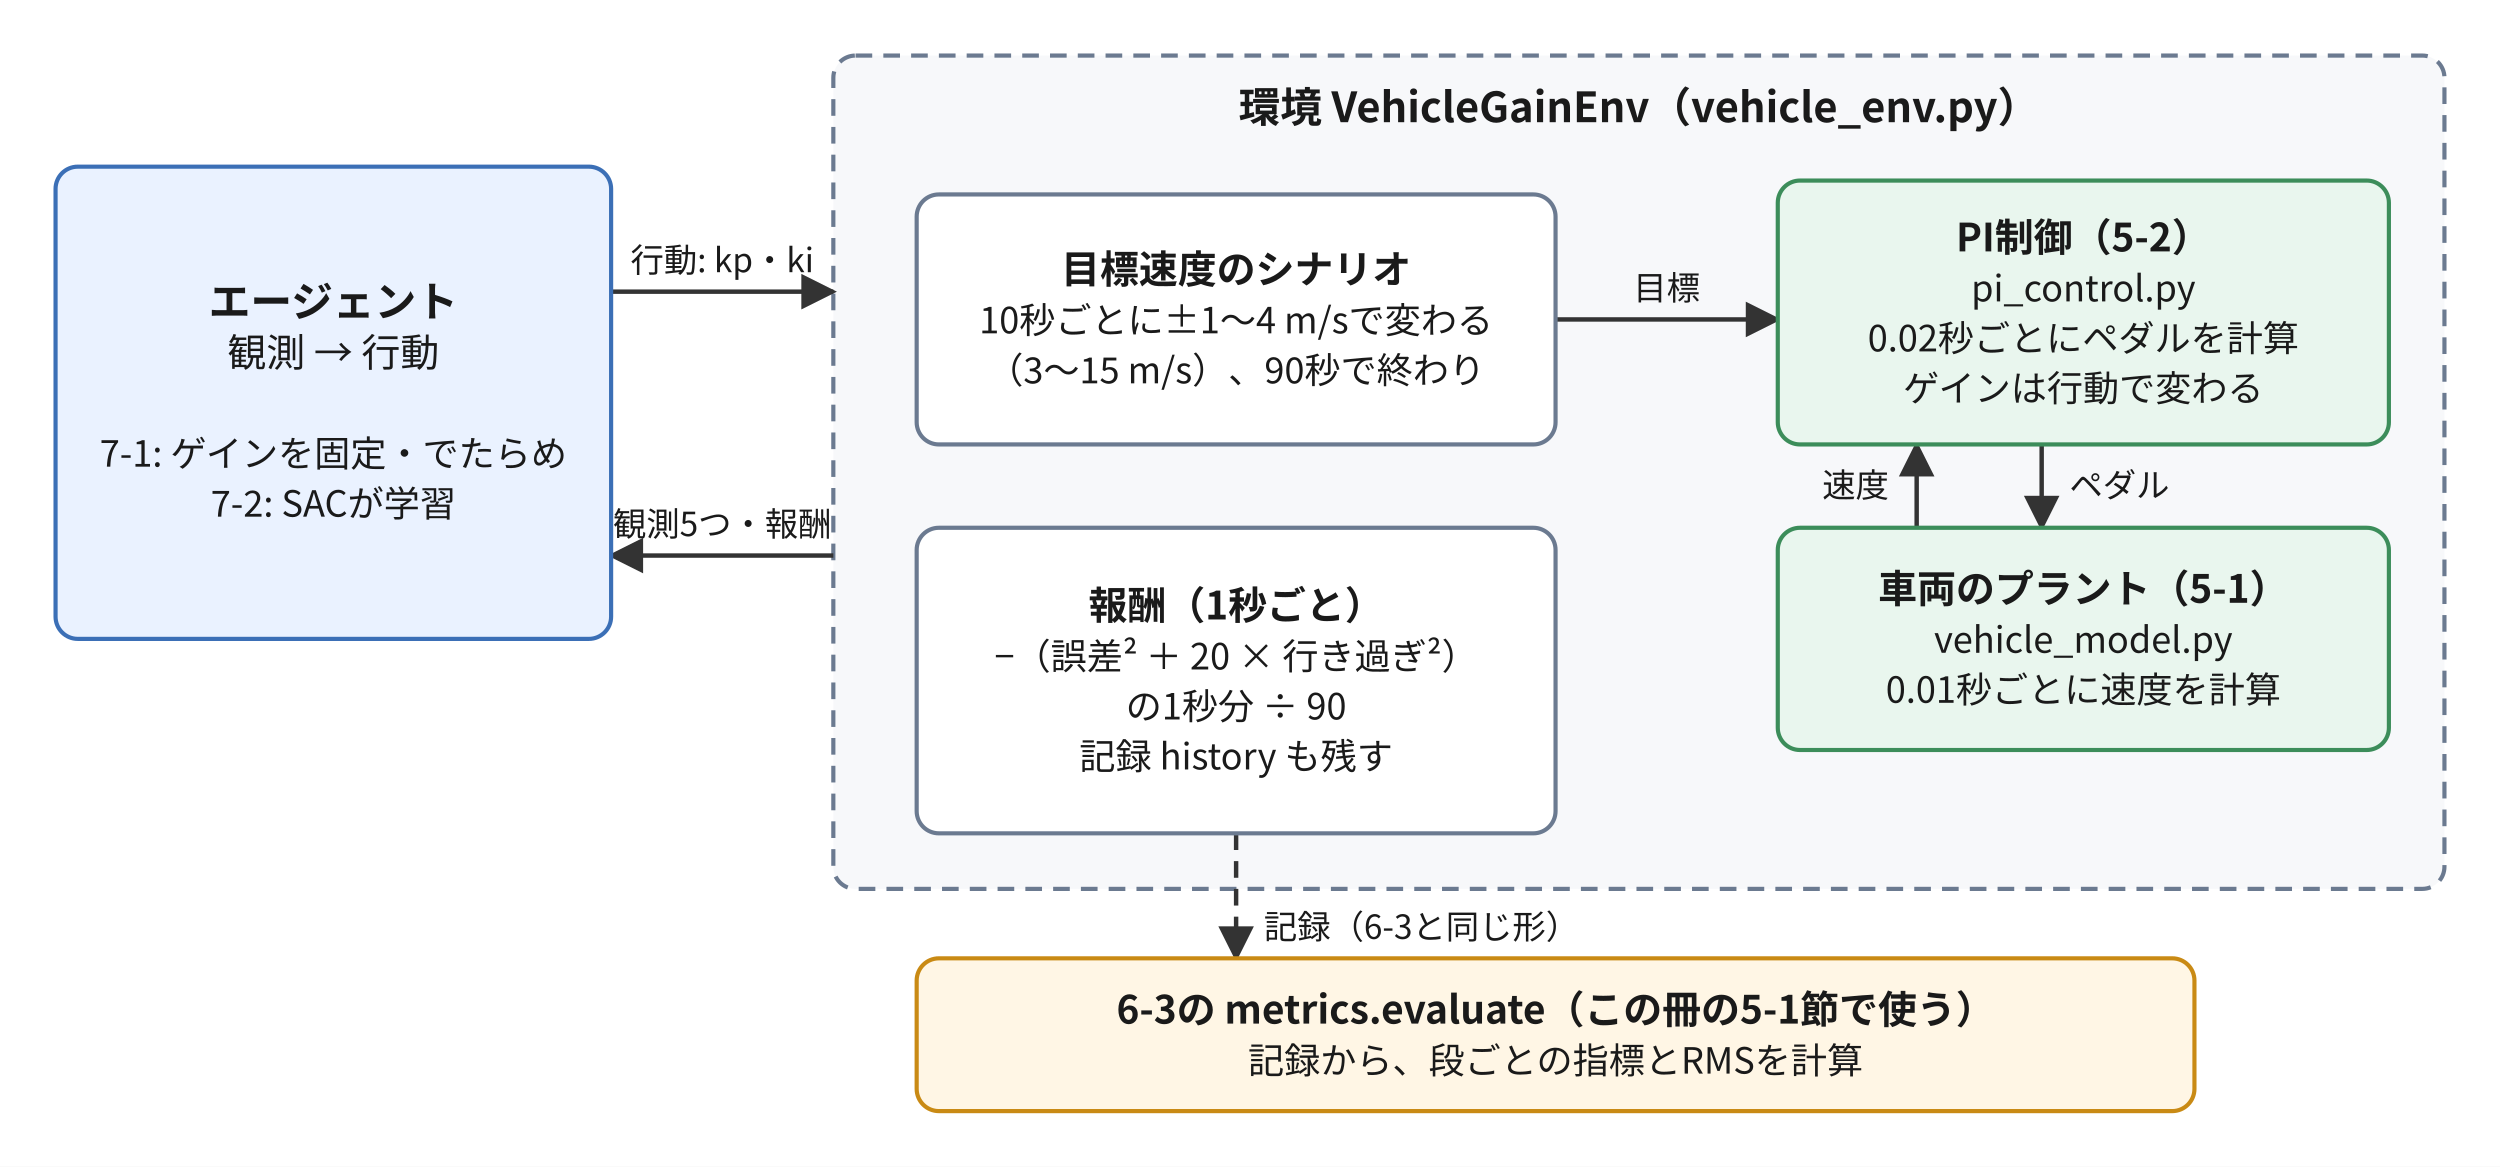
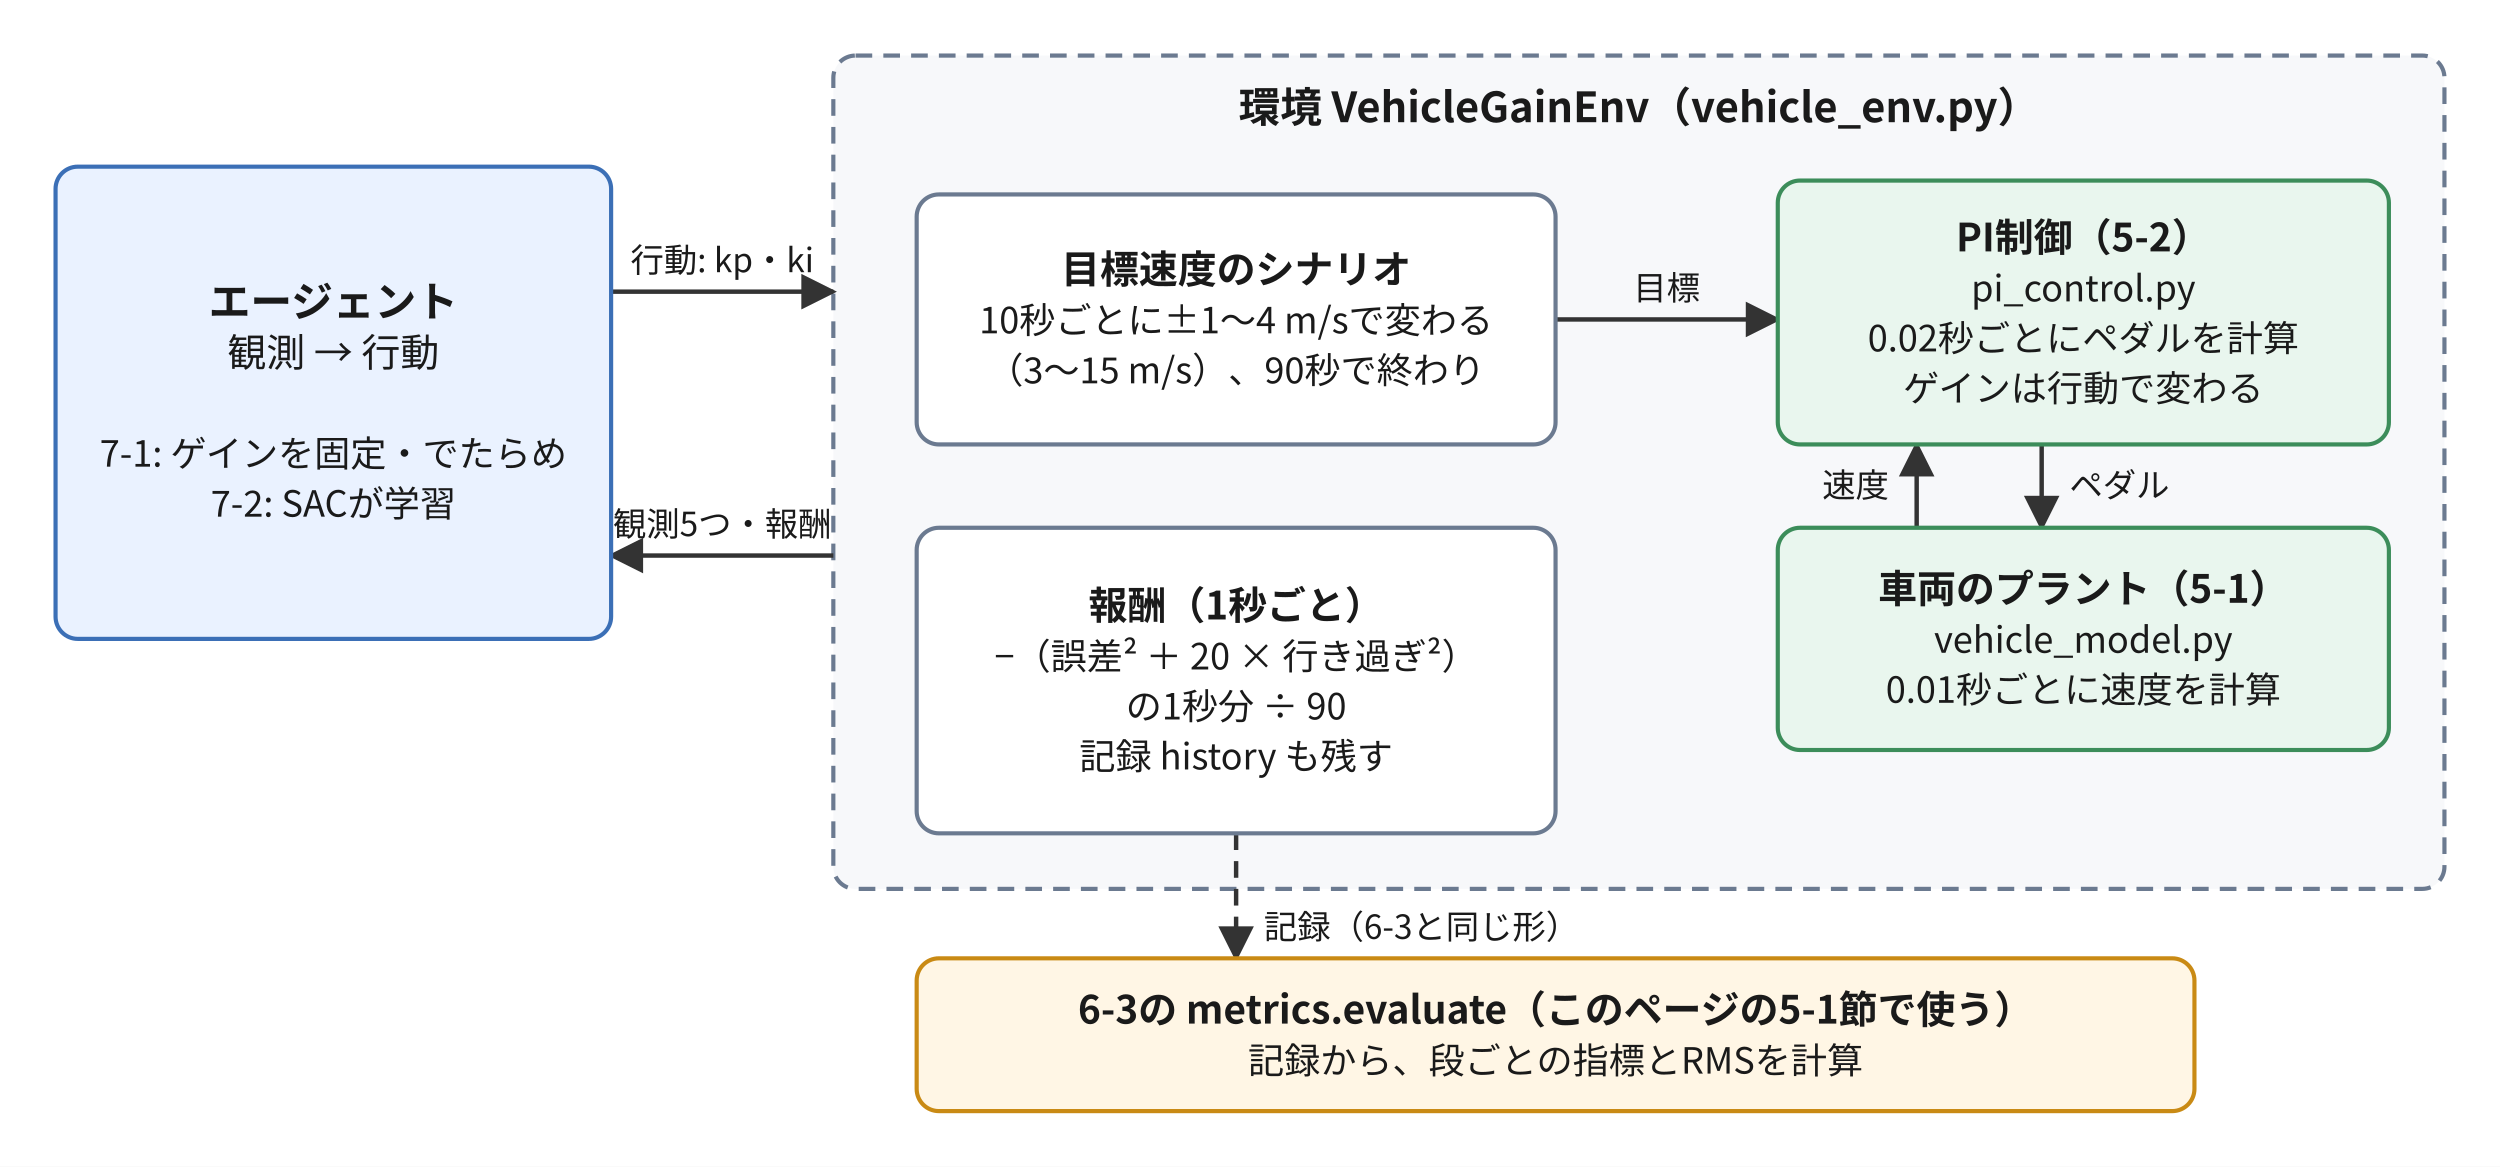
<svg xmlns="http://www.w3.org/2000/svg" viewBox="0 0 900 420" width="900" height="420" font-family="'Noto Sans CJK JP','Noto Sans JP','Hiragino Sans','Yu Gothic',Meiryo,sans-serif" font-size="14" role="img" aria-label="図: エージェントが1秒ごとにゲイン（kp・ki）を選び、車両の環境の中では、10秒ごとにランダムな幅で変わる目標速度に向けて、PI制御（5-2）が0.02秒ごと、プラント（5-1）が0.01秒ごとに進む。環境は観測5つと報酬を返し、残した記録は6-3の指標の計算に渡せる">
  <defs>
    <marker id="a" viewBox="0 0 10 10" refX="9" refY="5" markerWidth="8" markerHeight="8" orient="auto">
      <path d="M0,0 L10,5 L0,10 z" fill="#333333" />
    </marker>
  </defs>
  <rect x="0" y="0" width="900" height="420" fill="#ffffff" />
  <g fill="#1a1a1a">
    <rect x="300" y="20" width="580" height="300" rx="8" fill="#f7f8fa" stroke="#6b7a90" stroke-width="1.5" stroke-dasharray="6 4" />
    <text x="590" y="44" text-anchor="middle" font-size="15" font-weight="bold">環境 VehicleGainEnv（vehicle_env.py）</text>
    <path d="M220,105 L300,105" fill="none" stroke="#333333" stroke-width="1.6" marker-end="url(#a)" />
    <path d="M300,200 L220,200" fill="none" stroke="#333333" stroke-width="1.6" marker-end="url(#a)" />
    <path d="M560,115 L640,115" fill="none" stroke="#333333" stroke-width="1.6" marker-end="url(#a)" />
    <path d="M735,160 L735,190" fill="none" stroke="#333333" stroke-width="1.6" marker-end="url(#a)" />
    <path d="M690,190 L690,160" fill="none" stroke="#333333" stroke-width="1.6" marker-end="url(#a)" />
    <path d="M445,300 L445,345" fill="none" stroke="#333333" stroke-width="1.6" marker-end="url(#a)" stroke-dasharray="6 4" />
    <rect x="20" y="60" width="200" height="170" rx="8" fill="#eaf2ff" stroke="#3b6fb6" stroke-width="1.5" />
    <text x="120.0" y="114.0" text-anchor="middle" font-size="15" font-weight="bold">エージェント</text>
    <text x="120.0" y="132.0" text-anchor="middle" font-size="14">観測 → 行動</text>
    <text x="120.0" y="168.0" text-anchor="middle" font-size="13">7-1: ゲインを固定・でたらめ</text>
    <text x="120.0" y="186.0" text-anchor="middle" font-size="13">7-2: SACが学習</text>
    <rect x="330" y="70" width="230" height="90" rx="8" fill="#ffffff" stroke="#6b7a90" stroke-width="1.5" />
    <text x="445.0" y="102.0" text-anchor="middle" font-size="14" font-weight="bold">目標速度のシナリオ</text>
    <text x="445.0" y="120.0" text-anchor="middle" font-size="13">10秒ごとに±1〜4 m/sで変わる</text>
    <text x="445.0" y="138.0" text-anchor="middle" font-size="13">（3〜15 m/s）、90秒で終わり</text>
    <rect x="640" y="65" width="220" height="95" rx="8" fill="#e9f6ee" stroke="#3c8d5a" stroke-width="1.5" />
    <text x="750.0" y="90.5" text-anchor="middle" font-size="14" font-weight="bold">PI制御（5-2）</text>
    <text x="750.0" y="108.5" text-anchor="middle" font-size="13">pi_control.py</text>
    <text x="750.0" y="126.5" text-anchor="middle" font-size="13">0.02秒ごとにペダルを計算</text>
    <text x="750.0" y="144.5" text-anchor="middle" font-size="13">ゲインは行動で変わる</text>
    <rect x="640" y="190" width="220" height="80" rx="8" fill="#e9f6ee" stroke="#3c8d5a" stroke-width="1.5" />
    <text x="750.0" y="217.0" text-anchor="middle" font-size="14" font-weight="bold">車両のプラント（5-1）</text>
    <text x="750.0" y="235.0" text-anchor="middle" font-size="13">vehicle_model.py</text>
    <text x="750.0" y="253.0" text-anchor="middle" font-size="13">0.01秒ごとに速度を計算</text>
    <rect x="330" y="190" width="230" height="110" rx="8" fill="#ffffff" stroke="#6b7a90" stroke-width="1.5" />
    <text x="445.0" y="223.0" text-anchor="middle" font-size="14" font-weight="bold">報酬（1秒ごと）</text>
    <text x="445.0" y="241.0" text-anchor="middle" font-size="13">−（誤差² ＋ 20 × 行き過ぎ²）</text>
    <text x="445.0" y="259.0" text-anchor="middle" font-size="13">の1秒分 ÷ 90</text>
    <text x="445.0" y="277.0" text-anchor="middle" font-size="13">記録 history も残す</text>
    <rect x="330" y="345" width="460" height="55" rx="8" fill="#fff6e5" stroke="#c98a14" stroke-width="1.5" />
-     <text x="560.0" y="368.5" text-anchor="middle" font-size="14" font-weight="bold">6-3の metrics.evaluate（この冊の5-1節で使う）</text>
+     <text x="560.0" y="368.5" text-anchor="middle" font-size="14" font-weight="bold">6-3の metrics.evaluate（このページの5-1節で使う）</text>
    <text x="560.0" y="386.5" text-anchor="middle" font-size="13">記録から、段ごとの指標とRMSを計算</text>
    <text x="260" y="98" text-anchor="middle" font-size="12">行動: kp・ki</text>
    <text x="260" y="193" text-anchor="middle" font-size="12">観測5つ・報酬</text>
    <text x="745" y="179" text-anchor="start" font-size="12">ペダル</text>
    <text x="680" y="179" text-anchor="end" font-size="12">速度</text>
    <text x="600" y="108" text-anchor="middle" font-size="12">目標</text>
    <text x="455" y="338" text-anchor="start" font-size="12">記録（6-3と同じ形）</text>
  </g>
</svg>
